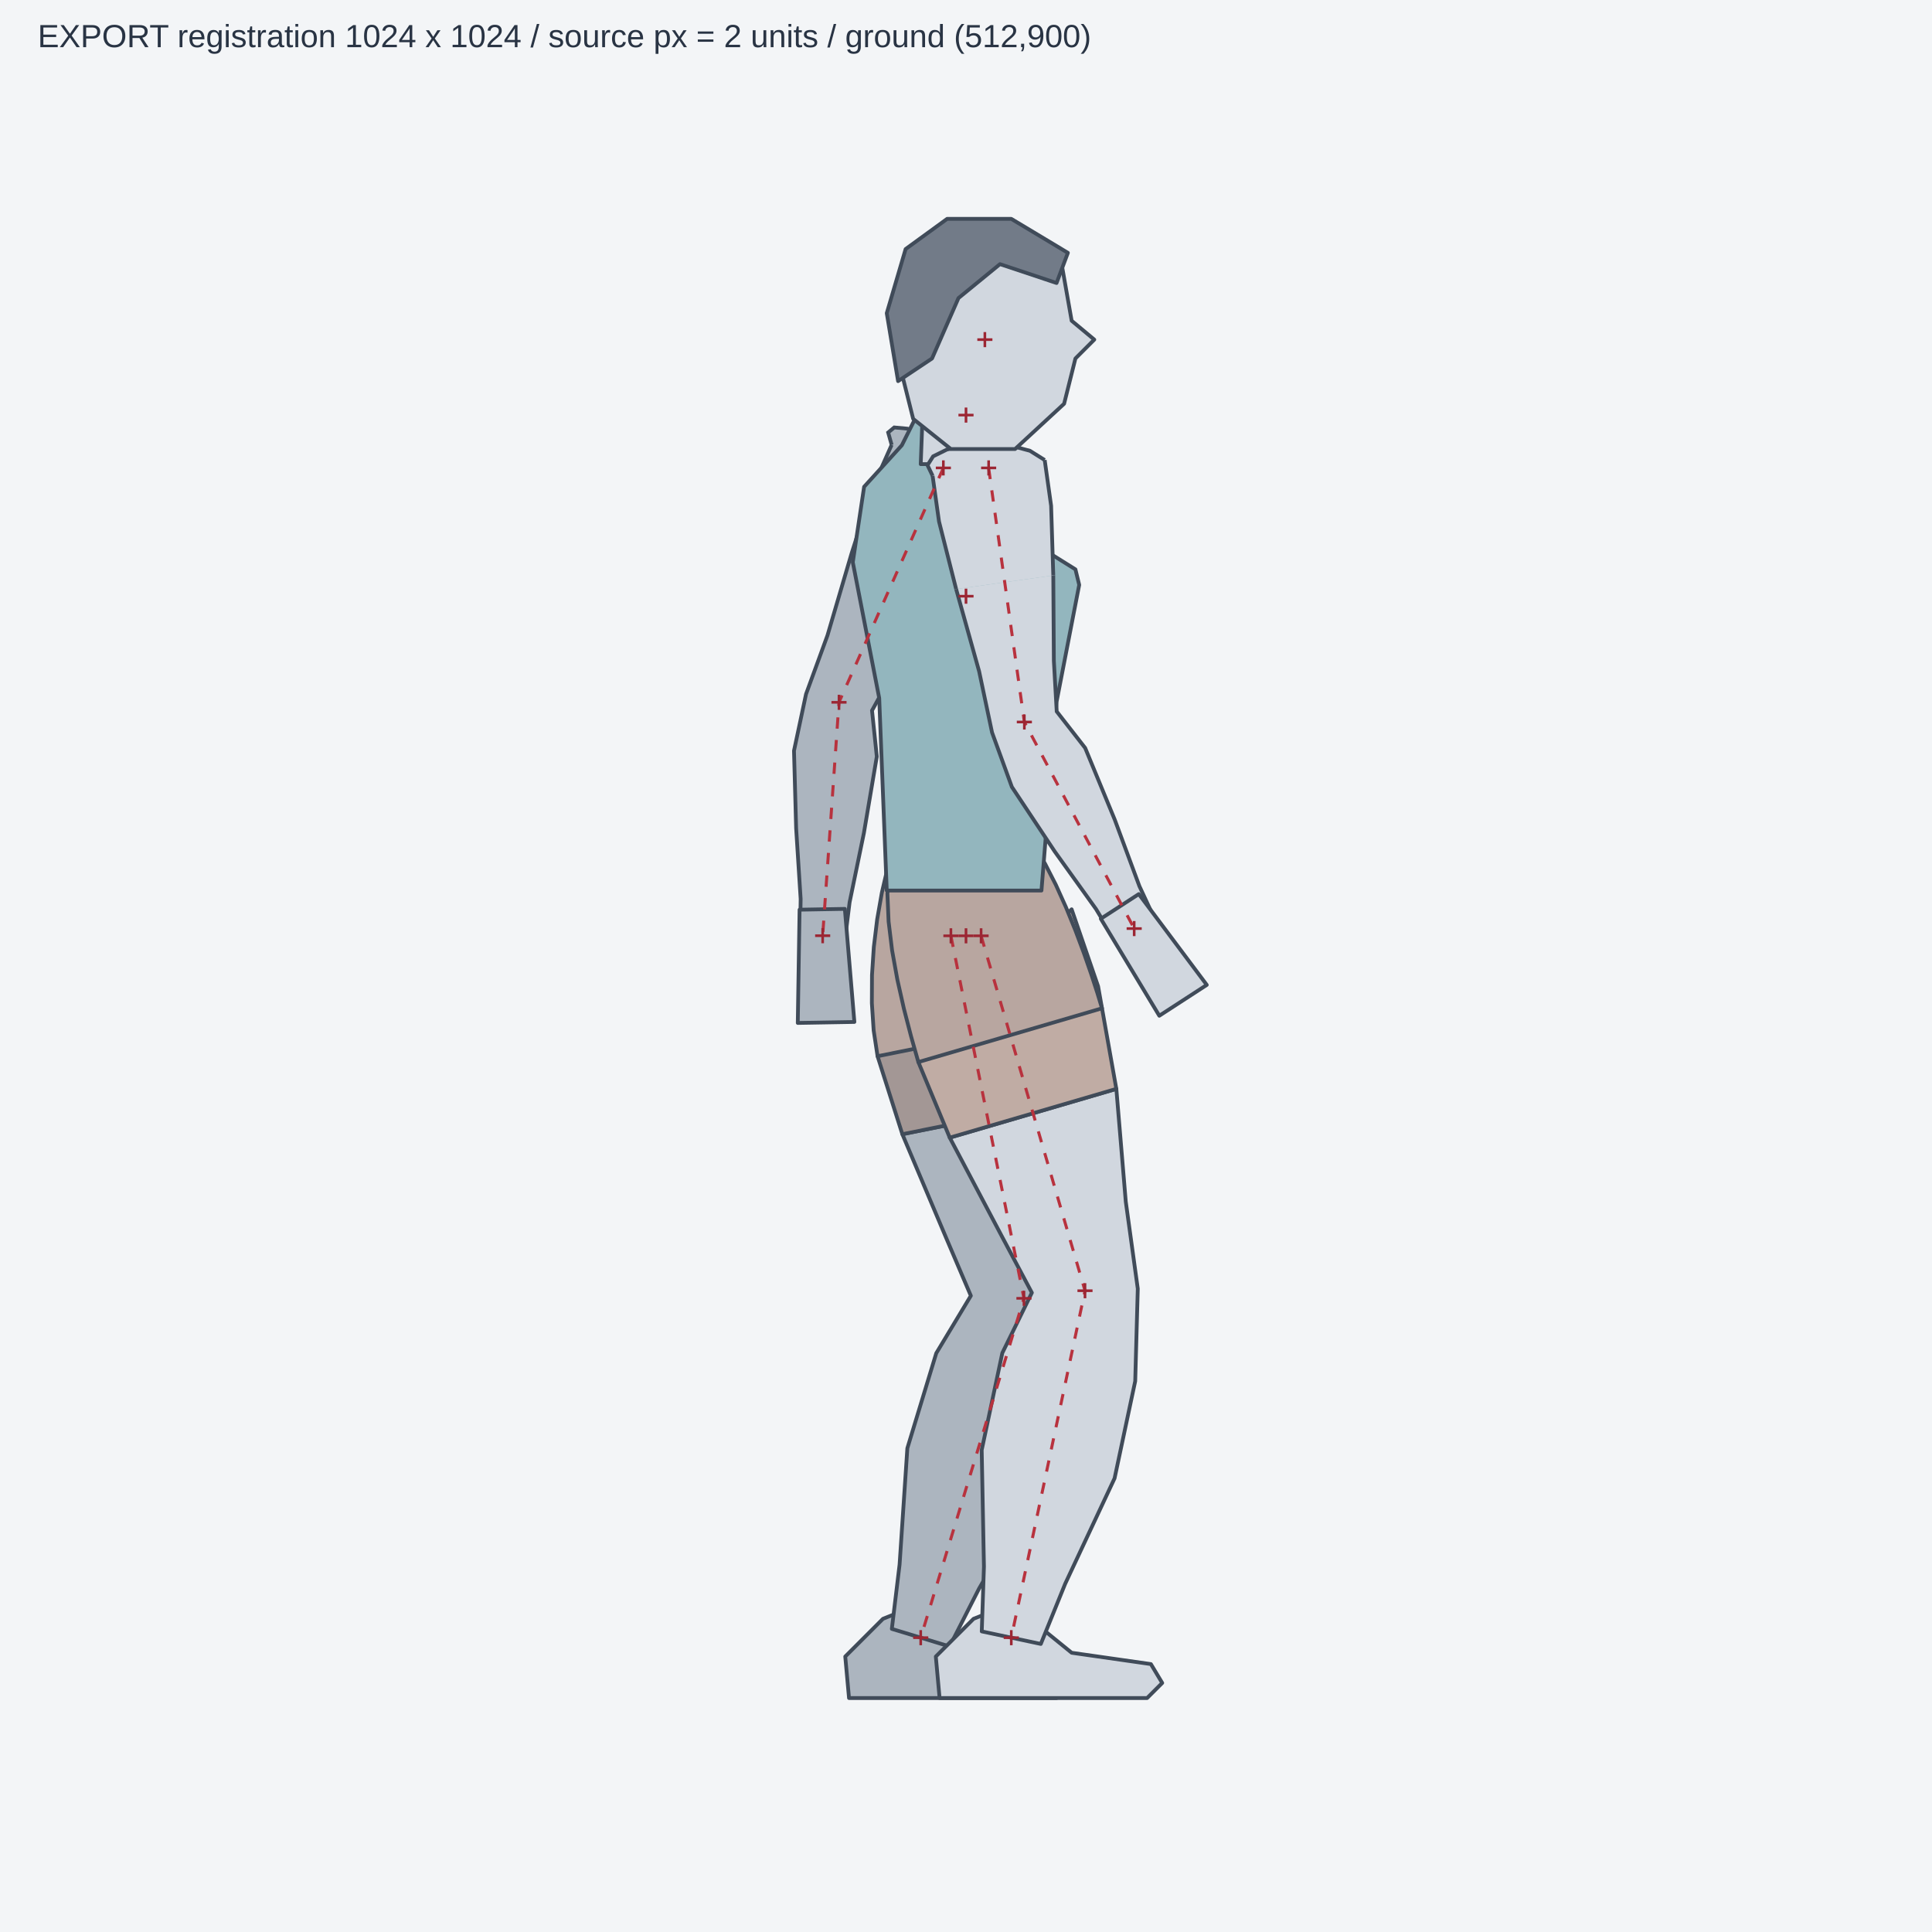
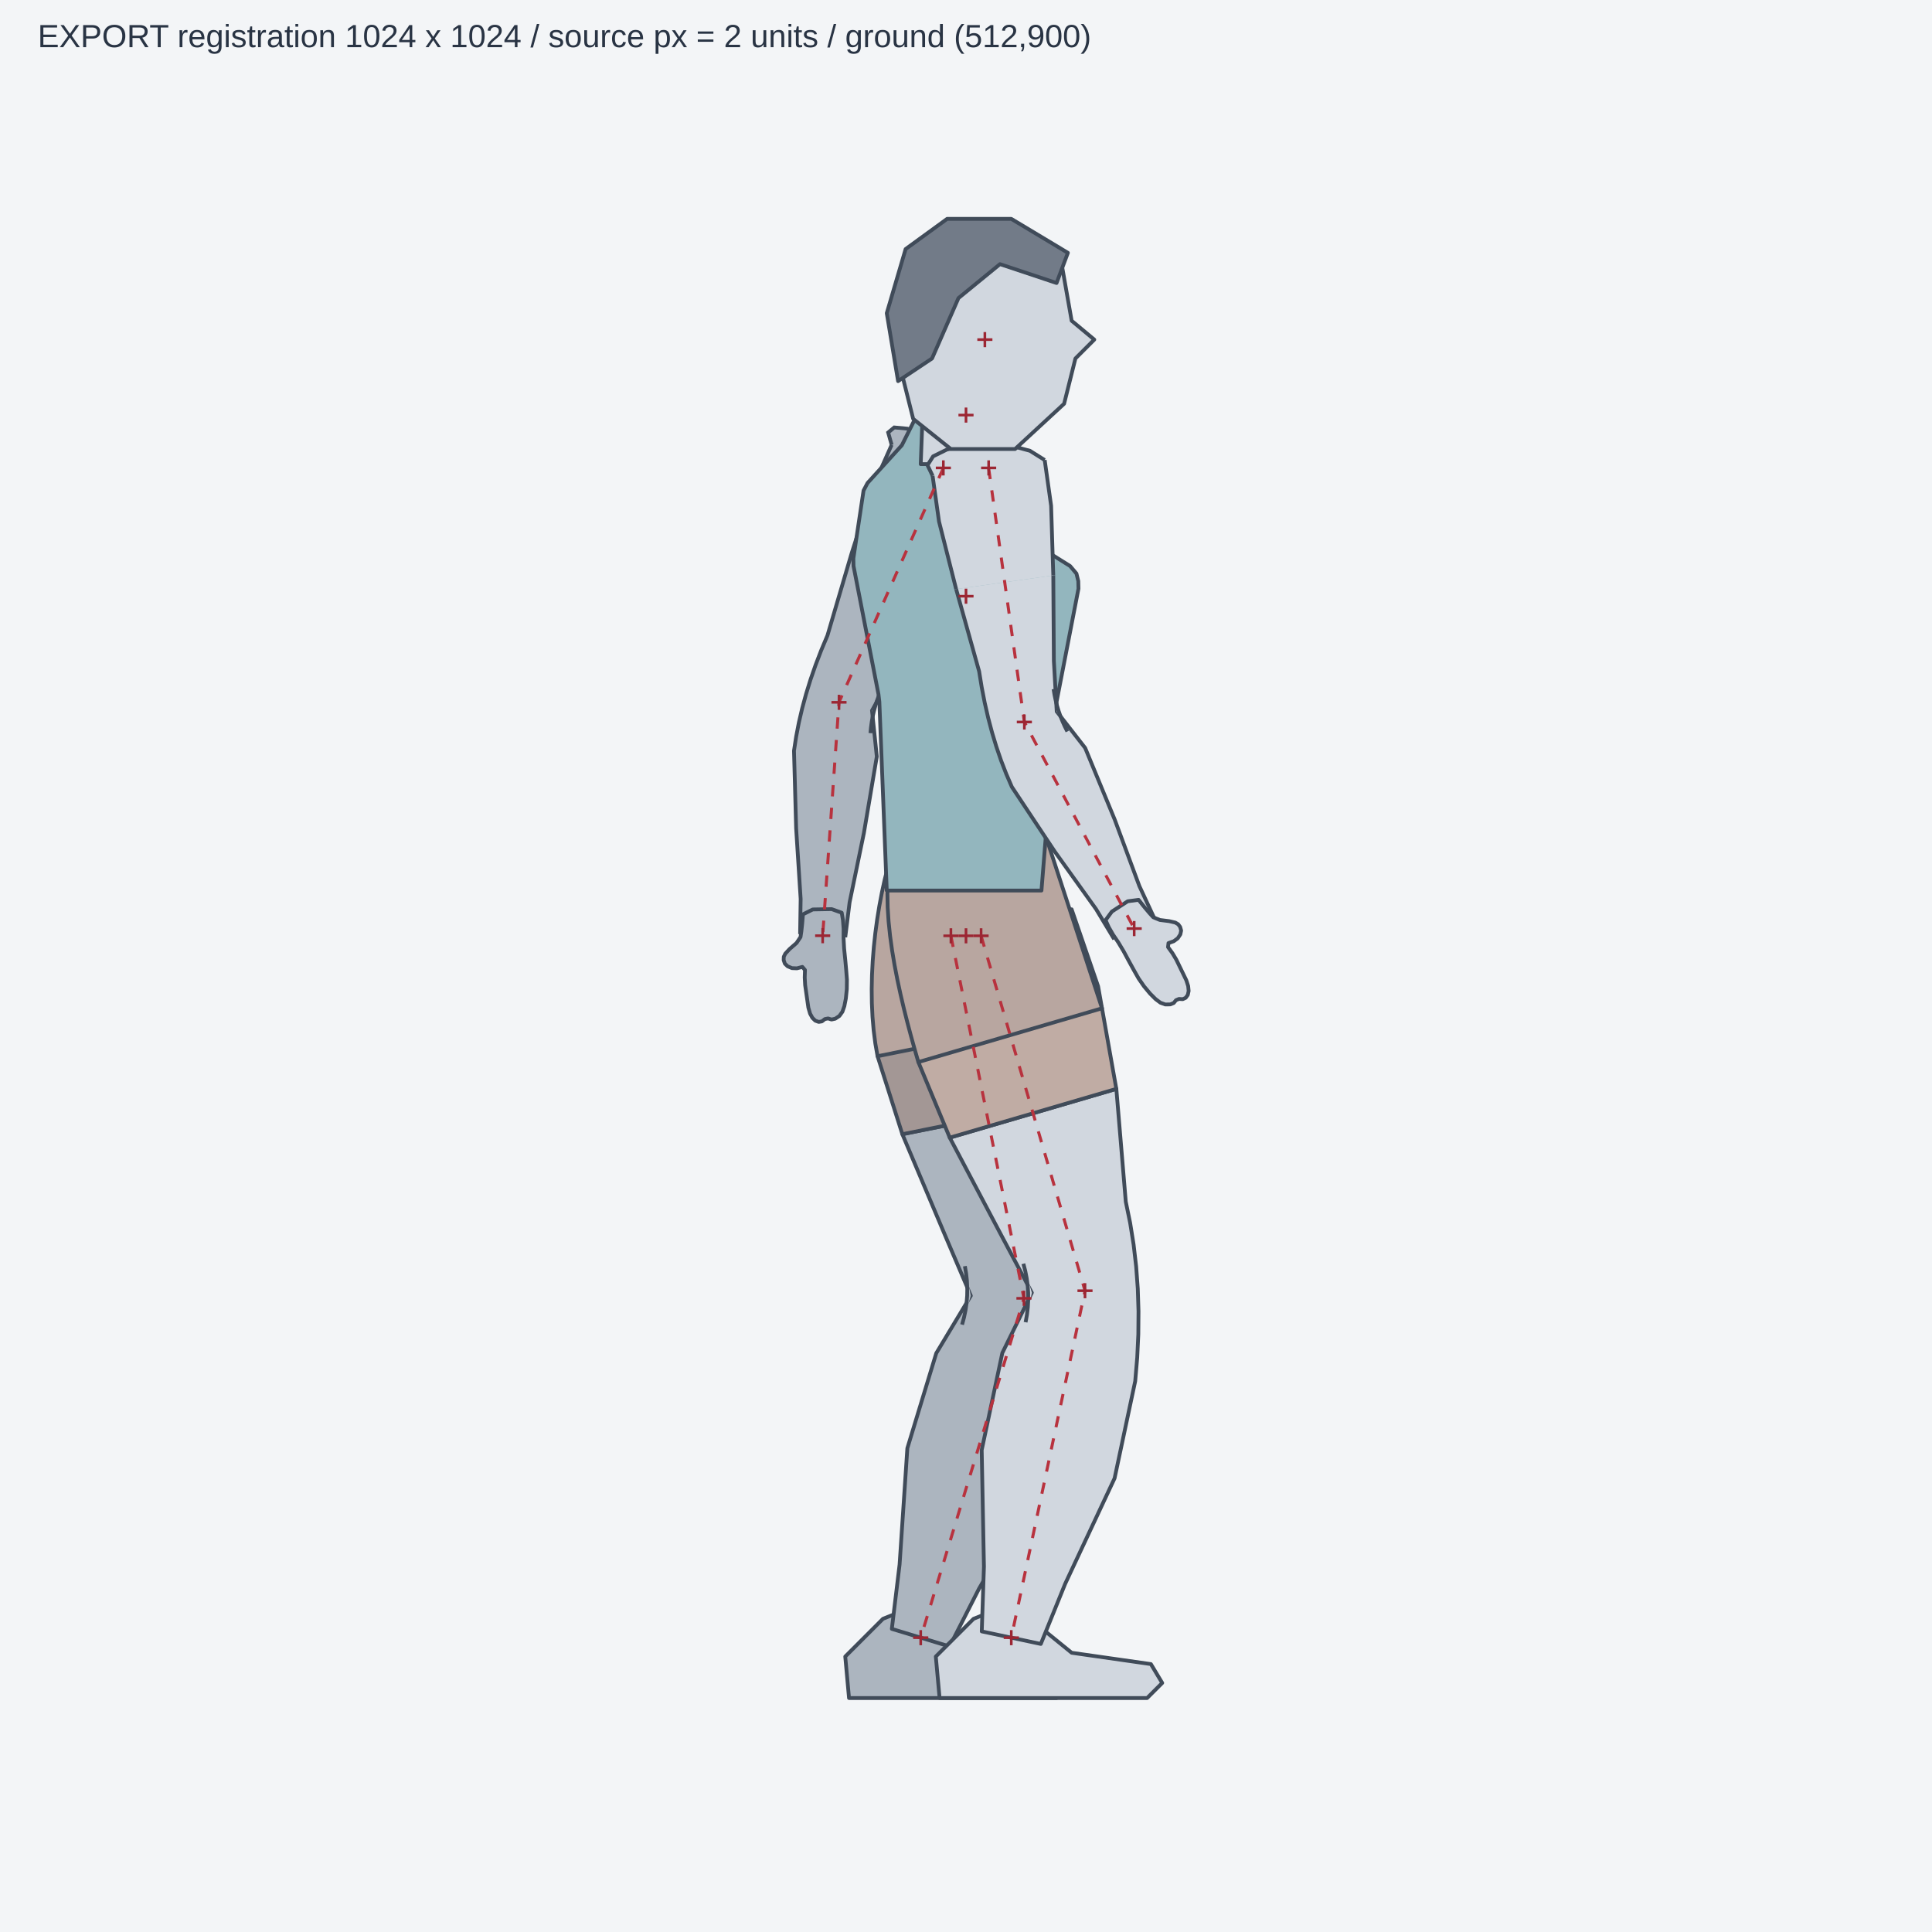
<svg xmlns="http://www.w3.org/2000/svg" width="1024" height="1024" viewBox="0 0 1024 1024">
  <rect width="100%" height="100%" fill="#f3f5f7" />
  <g font-family="Arial, sans-serif" fill="#293444">
    <text x="20" y="25" font-size="17">EXPORT registration 1024 x 1024 / source px = 2 units / ground (512,900)</text>
    <g transform="translate(512 900) scale(2 -2)">
      <polygon points="-31.000,0.000 -32.000,11.000 -22.000,21.000 -12.000,25.000 4.000,12.000 25.000,9.000 28.000,4.000 24.000,0.000" fill="#acb5bf" stroke="#404b59" stroke-width="1" stroke-linejoin="round" />
-       <polygon points="28.226,158.509 28.151,128.503 29.341,105.256 26.560,80.907 18.900,55.727 3.448,28.986 -4.346,13.672 -19.654,18.328 -17.599,35.389 -15.542,66.204 -7.882,91.385 1.285,106.610 -5.189,121.785 -16.868,149.422" fill="#acb5bf" stroke="#404b59" stroke-width="1" stroke-linejoin="round" />
+       <polygon points="28.226,158.509 28.151,128.503 28.821,122.794 29.243,117.017 29.416,111.171 29.341,105.256 29.018,99.272 28.447,93.219 27.628,87.098 26.560,80.907 18.900,55.727 3.448,28.986 -4.346,13.672 -19.654,18.328 -17.599,35.389 -15.542,66.204 -7.882,91.385 1.285,106.610 -5.189,121.785 -16.868,149.422" fill="#acb5bf" stroke="#404b59" stroke-width="1" stroke-linejoin="round" />
+       <polygon points="1.285,106.610 -0.295,114.453 0.039,112.495 0.251,110.543 0.341,108.597 0.308,106.657 0.154,104.723 -0.123,102.795 -0.522,100.873 -1.043,98.957" fill="#acb5bf" stroke="none" stroke-width="1" stroke-linejoin="round" />
+       <polyline points="-0.295,114.453 0.039,112.495 0.251,110.543 0.341,108.597 0.308,106.657 0.154,104.723 -0.123,102.795 -0.522,100.873 -1.043,98.957" fill="none" stroke="#404b59" stroke-width="1" />
      <polygon points="20.507,206.938 25.746,186.000 26.278,180.109 28.226,158.509 -16.868,149.422 -23.437,170.092" fill="#a39795" stroke="#404b59" stroke-width="1" stroke-linejoin="round" />
      <polygon points="-7.000,0.000 -8.000,11.000 2.000,21.000 12.000,25.000 28.000,12.000 49.000,9.000 52.000,4.000 48.000,0.000" fill="#d1d7df" stroke="#404b59" stroke-width="1" stroke-linejoin="round" />
-       <polygon points="39.841,161.436 42.343,131.535 45.525,108.476 44.844,83.979 39.374,58.233 26.276,30.265 19.825,14.337 4.175,17.663 4.756,34.837 4.160,65.715 9.630,91.460 17.456,107.416 9.703,121.979 -4.306,148.512" fill="#d1d7df" stroke="#404b59" stroke-width="1" stroke-linejoin="round" />
+       <polygon points="39.841,161.436 42.343,131.535 43.501,125.905 44.417,120.185 45.092,114.375 45.525,108.476 45.717,102.486 45.667,96.407 45.377,90.238 44.844,83.979 39.374,58.233 26.276,30.265 19.825,14.337 4.175,17.663 4.756,34.837 4.160,65.715 9.630,91.460 17.456,107.416 9.703,121.979 -4.306,148.512" fill="#d1d7df" stroke="#404b59" stroke-width="1" stroke-linejoin="round" />
+       <polygon points="17.456,107.416 15.209,115.094 15.709,113.172 16.088,111.246 16.344,109.315 16.479,107.379 16.491,105.439 16.381,103.494 16.148,101.545 15.794,99.591" fill="#d1d7df" stroke="none" stroke-width="1" stroke-linejoin="round" />
+       <polyline points="15.209,115.094 15.709,113.172 16.088,111.246 16.344,109.315 16.479,107.379 16.491,105.439 16.381,103.494 16.148,101.545 15.794,99.591" fill="none" stroke="#404b59" stroke-width="1" />
      <polygon points="27.993,209.024 35.010,188.614 36.045,182.790 39.841,161.436 -4.306,148.512 -12.626,168.541" fill="#c0aca4" stroke="#404b59" stroke-width="1" stroke-linejoin="round" />
-       <polygon points="-19.000,226.000 18.000,226.000 20.572,220.985 22.391,215.146 23.614,208.791 24.398,202.231 24.900,195.773 25.276,189.728 25.683,184.404 26.278,180.109 -23.437,170.092 -24.473,176.945 -24.947,184.162 -24.914,191.581 -24.427,199.038 -23.539,206.371 -22.303,213.418 -20.772,220.015 -19.000,226.000" fill="#b8a6a0" stroke="#404b59" stroke-width="1" stroke-linejoin="round" />
-       <polygon points="-19.000,226.000 18.000,226.000 20.957,221.092 23.799,215.536 26.484,209.585 28.969,203.494 31.210,197.515 33.166,191.903 34.792,186.910 36.045,182.790 -12.626,168.541 -14.557,175.354 -16.459,182.697 -18.184,190.358 -19.584,198.123 -20.514,205.783 -20.825,213.123 -20.369,219.933 -19.000,226.000" fill="#b8a6a0" stroke="#404b59" stroke-width="1" stroke-linejoin="round" />
-       <polygon points="7.703,319.899 2.725,308.717 -6.570,292.758 -18.438,273.478 -24.906,261.697 -23.636,249.505 -27.059,229.234 -30.850,210.854 -31.998,201.611 -43.968,202.448 -43.818,211.761 -45.015,230.490 -45.583,251.039 -42.391,266.056 -36.709,281.613 -30.322,303.333 -24.682,320.919 -19.703,332.101 -20.624,335.384 -19.018,336.722 -15.528,336.400 -10.796,334.703 -5.465,331.919 -0.176,328.333 4.427,324.231" fill="#acb5bf" stroke="none" stroke-width="1" stroke-linejoin="round" />
+       <polygon points="-19.000,226.000 -19.913,223.094 -20.772,220.015 -21.571,216.783 -22.303,213.418 -22.961,209.940 -23.539,206.371 -24.030,202.730 -24.427,199.038 -24.724,195.315 -24.914,191.581 -24.991,187.857 -24.947,184.162 -24.777,180.518 -24.473,176.945 -24.028,173.463 -23.437,170.092 26.278,180.109 25.760,183.728 25.243,187.346 24.726,190.964 24.208,194.582 23.691,198.200 23.174,201.818 22.656,205.437 22.139,209.055 21.621,212.673 21.104,216.291 20.587,219.909 20.069,223.527 19.552,227.146 19.035,230.764 18.517,234.382 18.000,238.000" fill="#b8a6a0" stroke="#404b59" stroke-width="1" stroke-linejoin="round" />
+       <polygon points="-19.000,226.000 -19.808,223.073 -20.369,219.933 -20.702,216.608 -20.825,213.123 -20.756,209.506 -20.514,205.783 -20.117,201.980 -19.584,198.123 -18.934,194.241 -18.184,190.358 -17.352,186.501 -16.459,182.697 -15.521,178.973 -14.557,175.354 -13.586,171.868 -12.626,168.541 36.045,182.790 34.918,186.241 33.790,189.691 32.662,193.142 31.534,196.592 30.406,200.043 29.278,203.494 28.151,206.944 27.023,210.395 25.895,213.846 24.767,217.296 23.639,220.747 22.511,224.197 21.384,227.648 20.256,231.099 19.128,234.549 18.000,238.000" fill="#b8a6a0" stroke="#404b59" stroke-width="1" stroke-linejoin="round" />
+       <polygon points="7.703,319.899 2.725,308.717 -6.570,292.758 -18.438,273.478 -24.906,261.697 -23.636,249.505 -27.059,229.234 -30.850,210.854 -31.998,201.611 -43.968,202.448 -43.818,211.761 -45.015,230.490 -45.583,251.039 -45.018,254.743 -44.298,258.480 -43.422,262.251 -42.391,266.056 -41.204,269.895 -39.861,273.767 -38.363,277.673 -36.709,281.613 -30.322,303.333 -24.682,320.919 -19.703,332.101 -20.624,335.384 -19.018,336.722 -15.528,336.400 -10.796,334.703 -5.465,331.919 -0.176,328.333 4.427,324.231" fill="#acb5bf" stroke="none" stroke-width="1" stroke-linejoin="round" />
      <polyline points="7.703,319.899 2.725,308.717 -6.570,292.758 -18.438,273.478 -24.906,261.697 -23.636,249.505 -27.059,229.234 -30.850,210.854 -31.998,201.611" fill="none" stroke="#404b59" stroke-width="1" />
-       <polyline points="-19.703,332.101 -24.682,320.919 -30.322,303.333 -36.709,281.613 -42.391,266.056 -45.583,251.039 -45.015,230.490 -43.818,211.761 -43.968,202.448" fill="none" stroke="#404b59" stroke-width="1" />
+       <polyline points="-19.703,332.101 -24.682,320.919 -30.322,303.333 -36.709,281.613 -38.363,277.673 -39.861,273.767 -41.204,269.895 -42.391,266.056 -43.422,262.251 -44.298,258.480 -45.018,254.743 -45.583,251.039 -45.015,230.490 -43.818,211.761 -43.968,202.448" fill="none" stroke="#404b59" stroke-width="1" />
      <polyline points="-19.703,332.101 -20.624,335.384 -19.018,336.722 -15.528,336.400 -10.796,334.703 -5.465,331.919 -0.176,328.333 4.427,324.231 7.703,319.899" fill="none" stroke="#404b59" stroke-width="1" />
-       <polygon points="-32.106,209.134 -29.583,179.173 -44.581,178.911 -44.104,208.924" fill="#acb5bf" stroke="#404b59" stroke-width="1" stroke-linejoin="round" />
-       <polygon points="-21.000,214.000 -23.000,265.000 -30.000,301.000 -27.000,321.000 -17.000,332.000 -12.000,342.000 9.000,342.000 15.000,336.000 7.886,322.229 11.000,310.343 29.000,299.114 30.000,295.000 24.000,264.000 20.000,214.000" fill="#93b6be" stroke="#404b59" stroke-width="1" stroke-linejoin="round" />
+       <polygon points="-24.906,261.697 -22.466,267.178 -23.044,265.800 -23.560,264.406 -24.012,262.996 -24.401,261.571 -24.726,260.130 -24.989,258.673 -25.188,257.200 -25.325,255.711" fill="#acb5bf" stroke="none" stroke-width="1" stroke-linejoin="round" />
+       <polyline points="-22.466,267.178 -23.044,265.800 -23.560,264.406 -24.012,262.996 -24.401,261.571 -24.726,260.130 -24.989,258.673 -25.188,257.200 -25.325,255.711" fill="none" stroke="#404b59" stroke-width="1" />
+       <polygon points="-32.938,208.119 -32.604,206.124 -32.439,203.877 -32.446,201.376 -32.298,198.629 -31.995,195.633 -31.747,192.887 -31.554,190.390 -31.585,187.889 -31.842,185.385 -32.232,183.377 -32.755,181.868 -33.561,180.754 -34.649,180.035 -35.645,179.817 -36.550,180.102 -37.397,179.937 -38.187,179.323 -39.034,179.183 -39.940,179.517 -40.703,180.254 -41.323,181.393 -41.776,182.961 -42.061,184.956 -42.346,186.952 -42.630,188.947 -42.740,190.945 -42.675,192.947 -43.364,193.760 -44.808,193.385 -46.109,193.437 -47.268,193.917 -48.005,194.629 -48.322,195.574 -48.287,196.449 -47.901,197.256 -46.772,198.476 -44.901,200.109 -43.853,201.677 -43.629,203.182 -43.414,205.186 -43.208,207.690 -40.605,208.985 -35.606,209.073" fill="#acb5bf" stroke="#404b59" stroke-width="1" stroke-linejoin="round" />
+       <polygon points="-21.000,214.000 -21.078,216.000 -21.157,218.000 -21.235,220.000 -21.314,222.000 -21.392,224.000 -21.471,226.000 -21.549,228.000 -21.627,230.000 -21.706,232.000 -21.784,234.000 -21.863,236.000 -21.941,238.000 -22.020,240.000 -22.098,242.000 -22.176,244.000 -22.255,246.000 -22.333,248.000 -22.412,250.000 -22.490,252.000 -22.569,254.000 -22.647,256.000 -22.725,258.000 -22.804,260.000 -22.882,262.000 -22.961,264.000 -23.194,266.000 -23.583,268.000 -23.972,270.000 -24.361,272.000 -24.750,274.000 -25.139,276.000 -25.528,278.000 -25.917,280.000 -26.306,282.000 -26.694,284.000 -27.083,286.000 -27.472,288.000 -27.861,290.000 -28.250,292.000 -28.639,294.000 -29.028,296.000 -29.417,298.000 -29.806,300.000 -29.850,302.000 -29.550,304.000 -29.250,306.000 -28.950,308.000 -28.650,310.000 -28.350,312.000 -28.050,314.000 -27.750,316.000 -27.450,318.000 -27.150,320.000 -26.091,322.000 -24.273,324.000 -22.455,326.000 -20.636,328.000 -18.818,330.000 -17.000,332.000 -16.000,334.000 -15.000,336.000 -14.000,338.000 -13.000,340.000 -12.000,342.000 9.000,342.000 11.000,340.000 13.000,338.000 15.000,336.000 13.967,334.000 12.934,332.000 11.900,330.000 10.867,328.000 9.834,326.000 8.801,324.000 7.946,322.000 8.470,320.000 8.994,318.000 9.518,316.000 10.042,314.000 10.566,312.000 11.550,310.000 14.756,308.000 17.962,306.000 21.168,304.000 24.374,302.000 27.580,300.000 29.271,298.000 29.757,296.000 29.806,294.000 29.419,292.000 29.032,290.000 28.645,288.000 28.258,286.000 27.871,284.000 27.484,282.000 27.097,280.000 26.710,278.000 26.323,276.000 25.935,274.000 25.548,272.000 25.161,270.000 24.774,268.000 24.387,266.000 24.000,264.000 23.840,262.000 23.680,260.000 23.520,258.000 23.360,256.000 23.200,254.000 23.040,252.000 22.880,250.000 22.720,248.000 22.560,246.000 22.400,244.000 22.240,242.000 22.080,240.000 21.920,238.000 21.760,236.000 21.600,234.000 21.440,232.000 21.280,230.000 21.120,228.000 20.960,226.000 20.800,224.000 20.640,222.000 20.480,220.000 20.320,218.000 20.160,216.000 20.000,214.000" fill="#93b6be" stroke="#404b59" stroke-width="1" stroke-linejoin="round" />
      <polygon points="-12.000,327.000 -11.000,353.000 10.000,353.000 12.000,327.000" fill="#d1d7df" stroke="#404b59" stroke-width="1" stroke-linejoin="round" />
      <polygon points="20.854,328.088 22.557,315.967 23.132,297.507 -2.615,293.889 -7.151,311.792 -8.854,323.912 -10.203,326.717 -8.712,329.065 -5.079,330.858 0.000,332.000 5.829,332.392 11.712,331.935 16.953,330.533" fill="#d1d7df" stroke="none" stroke-width="1" stroke-linejoin="round" />
      <polyline points="20.854,328.088 22.557,315.967 23.132,297.507" fill="none" stroke="#404b59" stroke-width="1" />
      <polyline points="-8.854,323.912 -7.151,311.792 -2.615,293.889" fill="none" stroke="#404b59" stroke-width="1" />
      <polyline points="-8.854,323.912 -10.203,326.717 -8.712,329.065 -5.079,330.858 0.000,332.000 5.829,332.392 11.712,331.935 16.953,330.533 20.854,328.088" fill="none" stroke="#404b59" stroke-width="1" />
      <polygon points="-14.000,339.000 -18.000,355.000 -17.000,376.000 -7.000,389.000 10.000,390.000 25.000,382.000 28.000,365.000 34.000,360.000 29.000,355.000 26.000,343.000 13.000,331.000 -4.000,331.000" fill="#d1d7df" stroke="#404b59" stroke-width="1" stroke-linejoin="round" />
-       <polygon points="23.132,297.507 23.284,274.868 24.042,261.449 31.580,251.783 39.419,232.779 45.944,215.182 49.869,206.736 39.273,201.102 34.466,209.079 23.526,224.328 12.155,241.454 6.904,255.881 3.479,272.084 -2.615,293.889" fill="#d1d7df" stroke="none" stroke-width="1" stroke-linejoin="round" />
+       <polygon points="23.132,297.507 23.284,274.868 24.042,261.449 31.580,251.783 39.419,232.779 45.944,215.182 49.869,206.736 39.273,201.102 34.466,209.079 23.526,224.328 12.155,241.454 10.671,244.894 9.301,248.445 8.046,252.107 6.904,255.881 5.877,259.765 4.963,263.760 4.164,267.867 3.479,272.084 -2.615,293.889" fill="#d1d7df" stroke="none" stroke-width="1" stroke-linejoin="round" />
      <polyline points="23.132,297.507 23.284,274.868 24.042,261.449 31.580,251.783 39.419,232.779 45.944,215.182 49.869,206.736" fill="none" stroke="#404b59" stroke-width="1" />
-       <polyline points="-2.615,293.889 3.479,272.084 6.904,255.881 12.155,241.454 23.526,224.328 34.466,209.079 39.273,201.102" fill="none" stroke="#404b59" stroke-width="1" />
-       <polygon points="45.791,213.058 63.807,188.987 51.227,180.817 35.727,206.522" fill="#d1d7df" stroke="#404b59" stroke-width="1" stroke-linejoin="round" />
+       <polyline points="-2.615,293.889 3.479,272.084 4.164,267.867 4.963,263.760 5.877,259.765 6.904,255.881 8.046,252.107 9.301,248.445 10.671,244.894 12.155,241.454 23.526,224.328 34.466,209.079 39.273,201.102" fill="none" stroke="#404b59" stroke-width="1" />
+       <polygon points="24.042,261.449 23.207,267.391 23.447,265.915 23.748,264.460 24.112,263.025 24.538,261.610 25.025,260.215 25.574,258.840 26.186,257.486 26.859,256.151" fill="#d1d7df" stroke="none" stroke-width="1" stroke-linejoin="round" />
+       <polyline points="23.207,267.391 23.447,265.915 23.748,264.460 24.112,263.025 24.538,261.610 25.025,260.215 25.574,258.840 26.186,257.486 26.859,256.151" fill="none" stroke="#404b59" stroke-width="1" />
+       <polygon points="36.984,206.146 37.822,204.305 38.942,202.350 40.346,200.281 41.760,197.920 43.184,195.268 44.514,192.853 45.750,190.674 47.174,188.618 48.787,186.685 50.233,185.239 51.511,184.281 52.802,183.808 54.106,183.820 55.054,184.197 55.645,184.938 56.440,185.275 57.438,185.208 58.218,185.566 58.783,186.350 59.003,187.387 58.880,188.679 58.379,190.231 57.499,192.044 56.619,193.858 55.740,195.671 54.713,197.390 53.540,199.012 53.657,200.072 55.064,200.568 56.113,201.339 56.805,202.385 57.019,203.388 56.753,204.348 56.234,205.054 55.463,205.508 53.845,205.888 51.380,206.195 49.634,206.909 48.608,208.031 47.309,209.572 45.738,211.533 42.855,211.151 38.662,208.428" fill="#d1d7df" stroke="#404b59" stroke-width="1" stroke-linejoin="round" />
      <polygon points="-18.000,349.000 -21.000,367.000 -16.000,384.000 -5.000,392.000 12.000,392.000 27.000,383.000 24.000,375.000 9.000,380.000 -2.000,371.000 -9.000,355.000" fill="#727b88" stroke="#404b59" stroke-width="1" stroke-linejoin="round" />
      <polyline points="-4.000,202.000 15.358,105.931 -12.000,16.000" fill="none" stroke="#b8323e" stroke-width=".8" stroke-dasharray="3 3" />
      <polyline points="-6.000,326.000 -33.658,263.879 -37.983,202.030" fill="none" stroke="#b8323e" stroke-width=".8" stroke-dasharray="3 3" />
      <polyline points="4.000,202.000 31.535,107.948 12.000,16.000" fill="none" stroke="#b8323e" stroke-width=".8" stroke-dasharray="3 3" />
      <polyline points="6.000,326.000 15.464,258.662 44.571,203.919" fill="none" stroke="#b8323e" stroke-width=".8" stroke-dasharray="3 3" />
      <path d="M-2,202h4 M0,200v4" stroke="#9c2633" stroke-width=".7" />
      <path d="M-2.0,292.0h4 M0.0,290.0v4" stroke="#9c2633" stroke-width=".7" />
      <path d="M-2.0,340.0h4 M0.0,338.0v4" stroke="#9c2633" stroke-width=".7" />
      <path d="M3.0,360.0h4 M5.0,358.0v4" stroke="#9c2633" stroke-width=".7" />
      <path d="M-6.0,202.0h4 M-4.0,200.0v4" stroke="#9c2633" stroke-width=".7" />
      <path d="M13.358,105.931h4 M15.358,103.931v4" stroke="#9c2633" stroke-width=".7" />
      <path d="M-14.0,16.0h4 M-12.0,14.0v4" stroke="#9c2633" stroke-width=".7" />
      <path d="M-8.0,326.0h4 M-6.0,324.0v4" stroke="#9c2633" stroke-width=".7" />
      <path d="M-35.658,263.879h4 M-33.658,261.879v4" stroke="#9c2633" stroke-width=".7" />
      <path d="M-39.983,202.03h4 M-37.983,200.03v4" stroke="#9c2633" stroke-width=".7" />
      <path d="M2.0,202.0h4 M4.0,200.0v4" stroke="#9c2633" stroke-width=".7" />
      <path d="M29.535,107.948h4 M31.535,105.948v4" stroke="#9c2633" stroke-width=".7" />
      <path d="M10.0,16.0h4 M12.0,14.0v4" stroke="#9c2633" stroke-width=".7" />
      <path d="M4.0,326.0h4 M6.0,324.0v4" stroke="#9c2633" stroke-width=".7" />
      <path d="M13.464,258.662h4 M15.464,256.662v4" stroke="#9c2633" stroke-width=".7" />
      <path d="M42.571,203.919h4 M44.571,201.919v4" stroke="#9c2633" stroke-width=".7" />
    </g>
  </g>
</svg>
